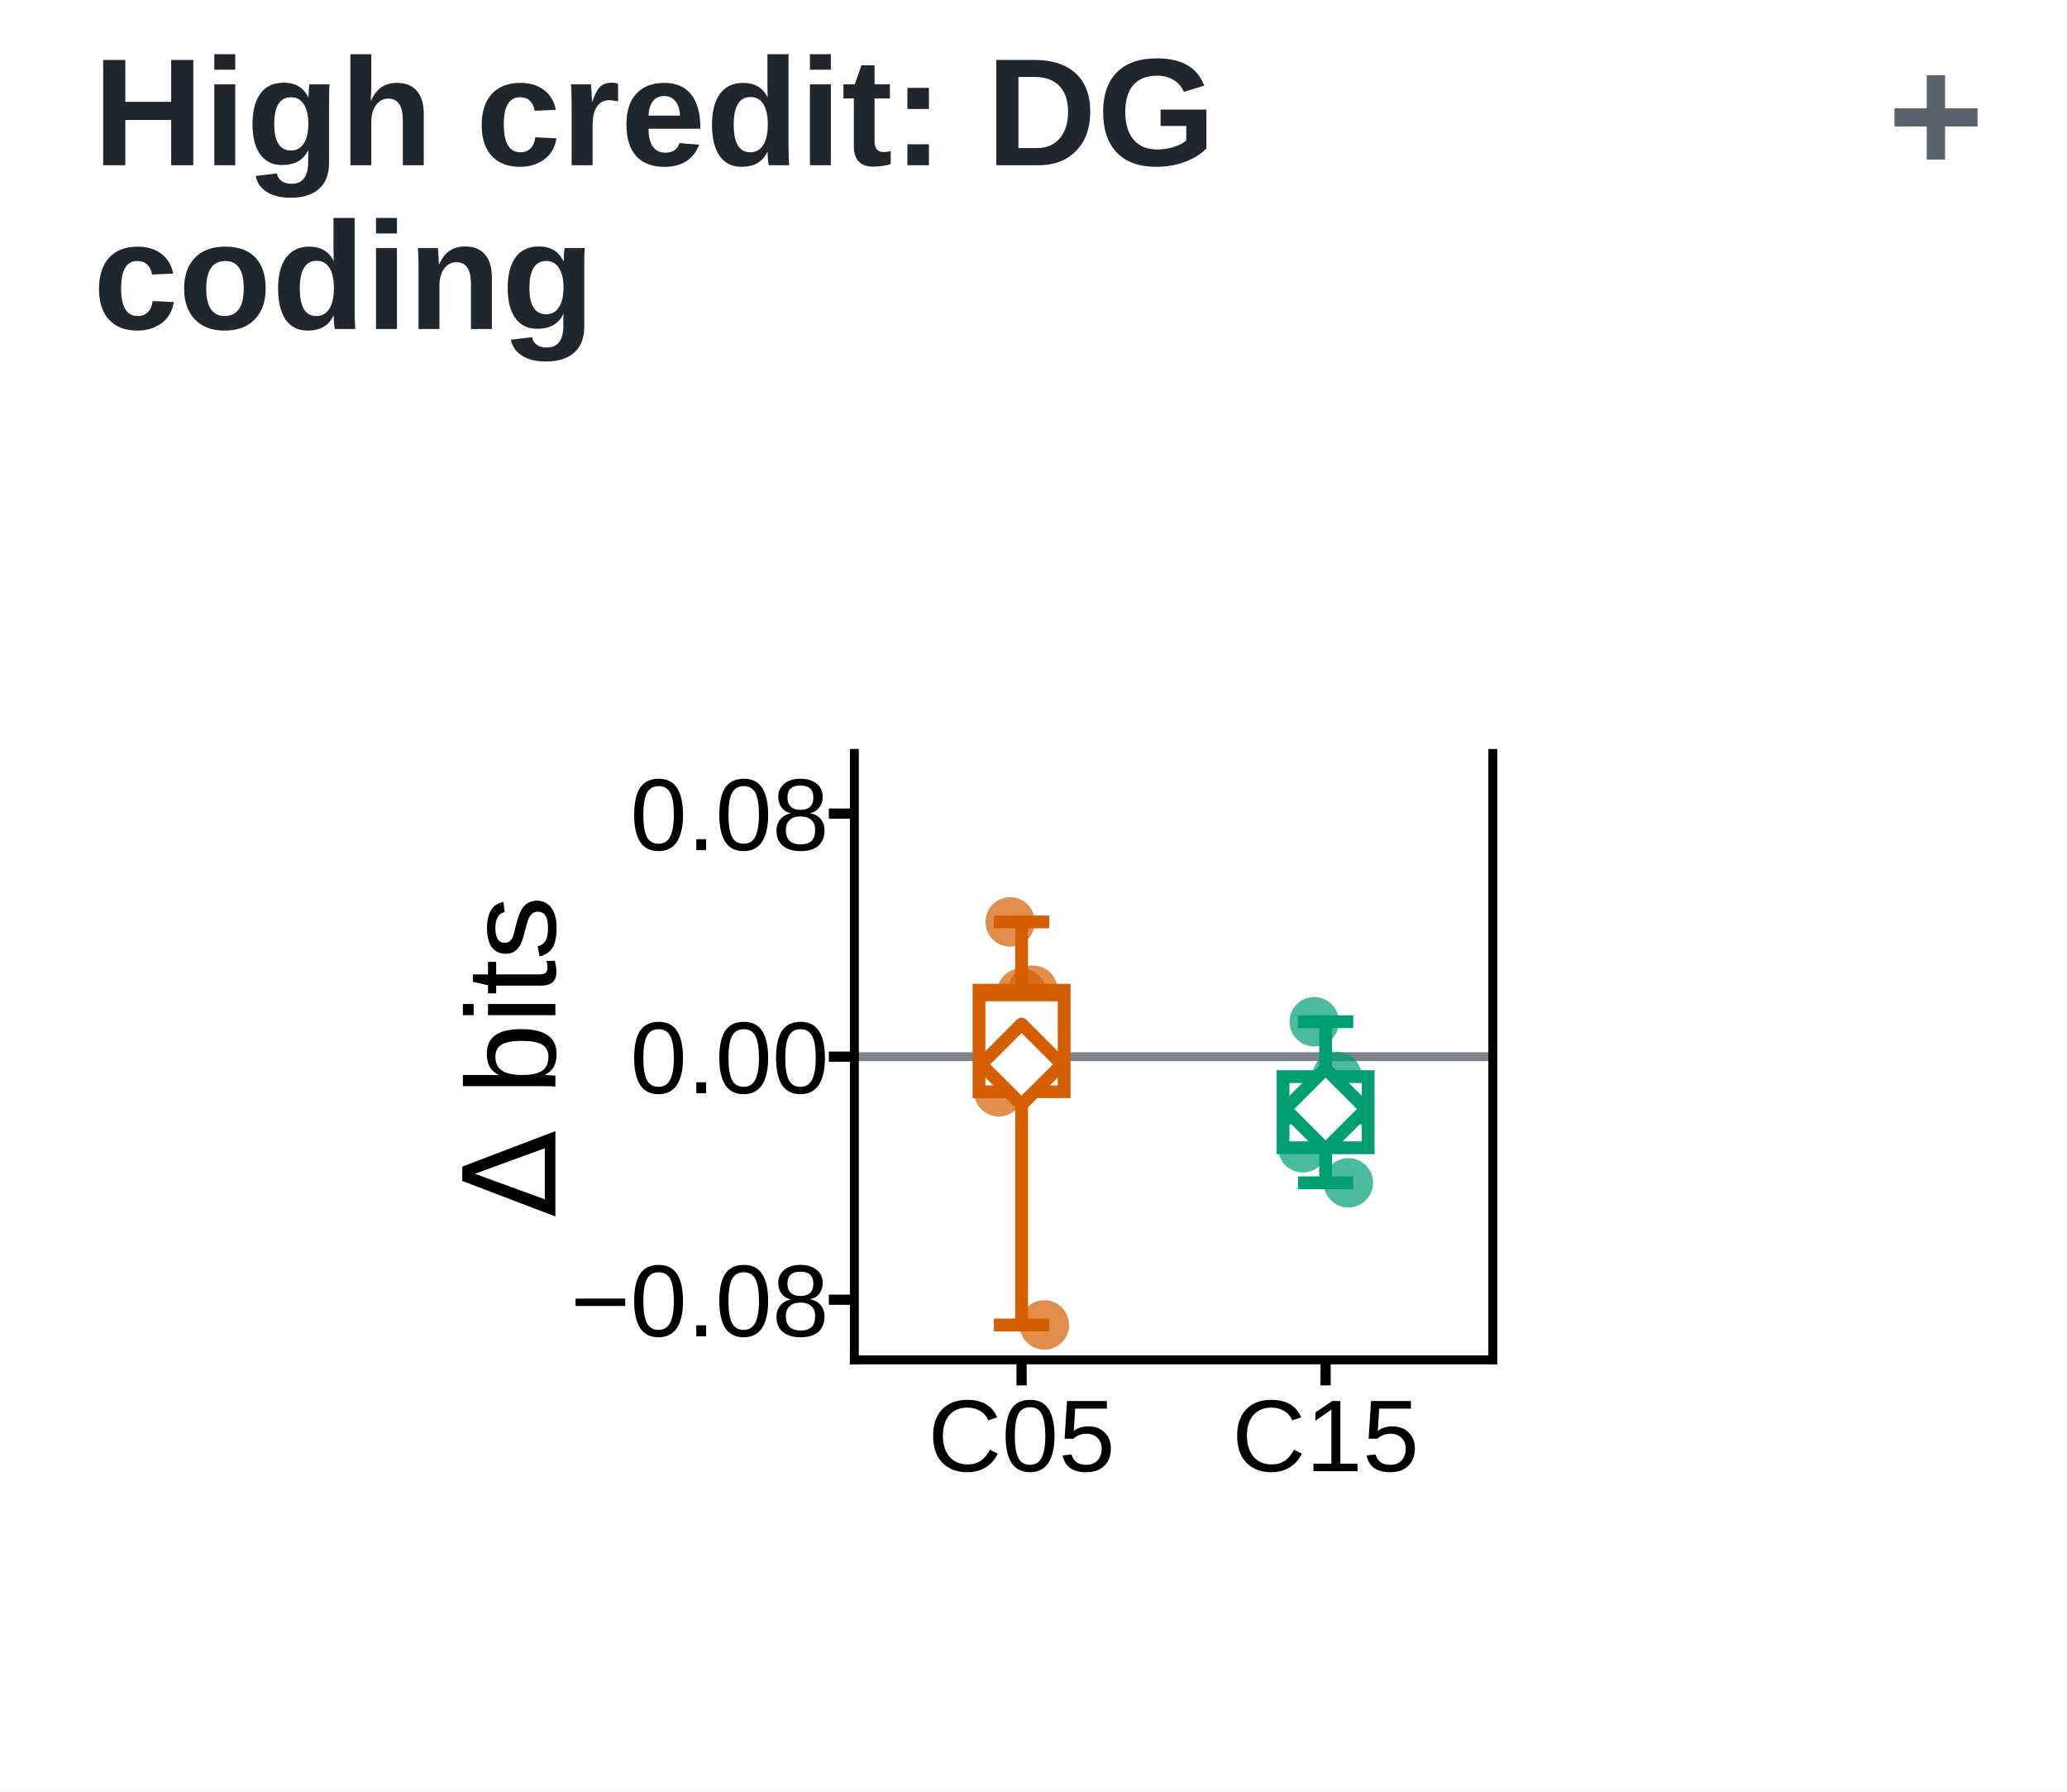
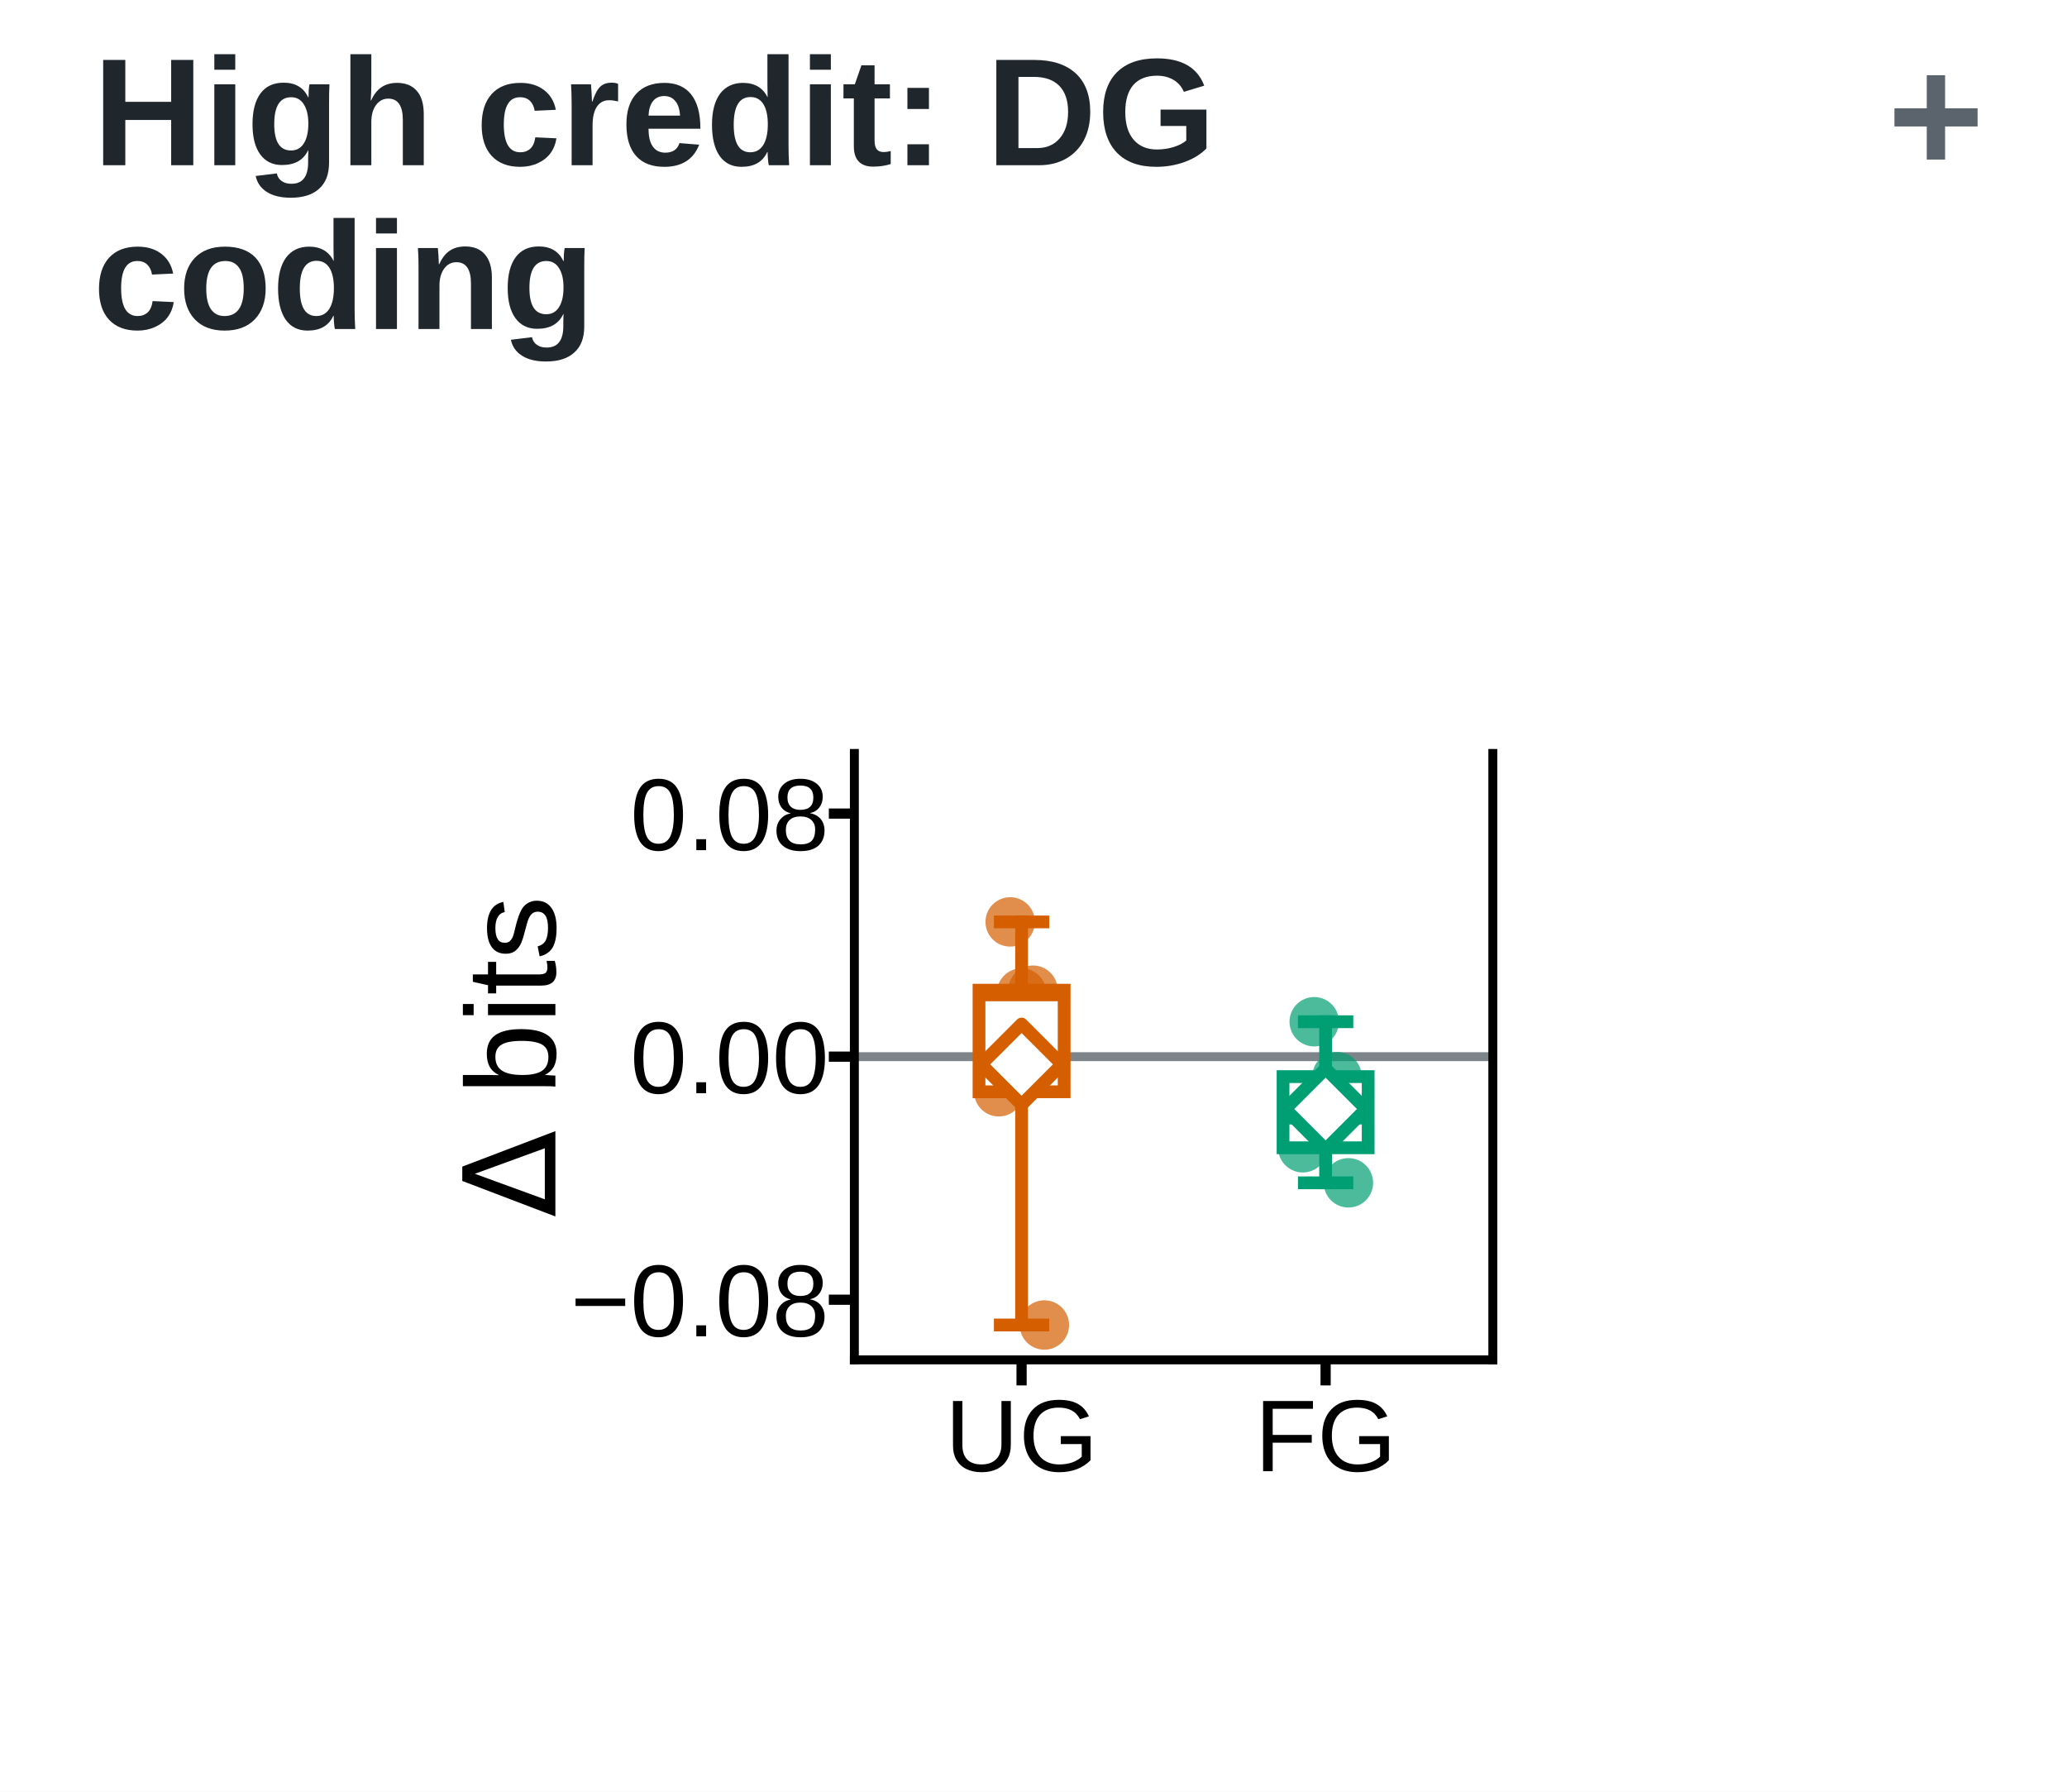
<svg xmlns="http://www.w3.org/2000/svg" xmlns:xlink="http://www.w3.org/1999/xlink" width="162pt" height="140.4pt" viewBox="0 0 162 140.4" version="1.1">
  <defs>
    <style type="text/css">*{stroke-linejoin: round; stroke-linecap: butt}</style>
  </defs>
  <g id="figure_1">
    <g id="patch_1">
      <path d="M 0 140.4 L 162 140.4 L 162 0 L 0 0 z " style="fill: #ffffff" />
    </g>
    <g id="axes_1">
      <g id="patch_2">
        <path d="M 66.96 106.56 L 117 106.56 L 117 59.04 L 66.96 59.04 z " style="fill: #ffffff" />
      </g>
      <g id="line2d_1">
        <path d="M 66.96 82.8 L 117 82.8 " clip-path="url(#pd6833d526d)" style="fill: none; stroke: #7d858a; stroke-width: 0.7; stroke-linecap: square" />
      </g>
      <g id="matplotlib.axis_1">
        <g id="xtick_1">
          <g id="line2d_2">
            <defs>
              <path id="mc2d365d704" d="M 0 0 L 0 2 " style="stroke: #000000; stroke-width: 0.8" />
            </defs>
            <g>
              <use xlink:href="#mc2d365d704" x="80.066" y="106.56" style="stroke: #000000; stroke-width: 0.8" />
            </g>
          </g>
          <g id="text_1">
-             <text style="font-size: 8px; font-family: 'Arial'; text-anchor: middle" x="80.066" y="115.286" transform="rotate(-0 80.06571 115.2862)">C05</text>
+             <text style="font-size: 8px; font-family: 'Arial'; text-anchor: middle" x="80.066" y="115.286" transform="rotate(-0 80.06571 115.2862)">UG</text>
          </g>
        </g>
        <g id="xtick_2">
          <g id="line2d_3">
            <g>
              <use xlink:href="#mc2d365d704" x="103.894" y="106.56" style="stroke: #000000; stroke-width: 0.8" />
            </g>
          </g>
          <g id="text_2">
-             <text style="font-size: 8px; font-family: 'Arial'; text-anchor: middle" x="103.894" y="115.286" transform="rotate(-0 103.8943 115.2862)">C15</text>
+             <text style="font-size: 8px; font-family: 'Arial'; text-anchor: middle" x="103.894" y="115.286" transform="rotate(-0 103.8943 115.2862)">FG</text>
          </g>
        </g>
      </g>
      <g id="matplotlib.axis_2">
        <g id="ytick_1">
          <g id="line2d_4">
            <defs>
              <path id="m09d0672d89" d="M 0 0 L -2 0 " style="stroke: #000000; stroke-width: 0.8" />
            </defs>
            <g>
              <use xlink:href="#m09d0672d89" x="66.96" y="101.846" style="stroke: #000000; stroke-width: 0.8" />
            </g>
          </g>
          <g id="text_3">
            <text style="font-size: 8px; font-family: 'Arial'; text-anchor: end" x="64.96" y="104.709" transform="rotate(-0 64.96 104.7089)">−0.08</text>
          </g>
        </g>
        <g id="ytick_2">
          <g id="line2d_5">
            <g>
              <use xlink:href="#m09d0672d89" x="66.96" y="82.8" style="stroke: #000000; stroke-width: 0.8" />
            </g>
          </g>
          <g id="text_4">
            <text style="font-size: 8px; font-family: 'Arial'; text-anchor: end" x="64.96" y="85.663" transform="rotate(-0 64.96 85.66312)">0.00</text>
          </g>
        </g>
        <g id="ytick_3">
          <g id="line2d_6">
            <g>
              <use xlink:href="#m09d0672d89" x="66.96" y="63.754" style="stroke: #000000; stroke-width: 0.8" />
            </g>
          </g>
          <g id="text_5">
            <text style="font-size: 8px; font-family: 'Arial'; text-anchor: end" x="64.96" y="66.617" transform="rotate(-0 64.96 66.61734)">0.08</text>
          </g>
        </g>
        <g id="text_6">
          <g transform="translate(44.23125 95.4) rotate(-90)">
            <text>
              <tspan x="0" y="-0.703" style="font-size: 10px; font-family: 'DejaVu Sans'">Δ</tspan>
              <tspan x="6.841" y="-0.703" style="font-size: 10px; font-family: 'Arial'"> </tspan>
              <tspan x="9.619" y="-0.703" style="font-size: 10px; font-family: 'Arial'">b</tspan>
              <tspan x="15.181" y="-0.703" style="font-size: 10px; font-family: 'Arial'">i</tspan>
              <tspan x="17.402" y="-0.703" style="font-size: 10px; font-family: 'Arial'">t</tspan>
              <tspan x="20.181" y="-0.703" style="font-size: 10px; font-family: 'Arial'">s</tspan>
            </text>
          </g>
        </g>
      </g>
      <g id="PathCollection_1">
        <defs>
          <path id="C0_0_11159d2e77" d="M 0 1.936 C 0.514 1.936 1.006 1.732 1.369 1.369 C 1.732 1.006 1.936 0.514 1.936 -0 C 1.936 -0.514 1.732 -1.006 1.369 -1.369 C 1.006 -1.732 0.514 -1.936 0 -1.936 C -0.514 -1.936 -1.006 -1.732 -1.369 -1.369 C -1.732 -1.006 -1.936 -0.514 -1.936 0 C -1.936 0.514 -1.732 1.006 -1.369 1.369 C -1.006 1.732 -0.514 1.936 0 1.936 z " />
        </defs>
        <g clip-path="url(#pd6833d526d)">
          <use xlink:href="#C0_0_11159d2e77" x="78.279" y="85.552" style="fill: #d55e00; fill-opacity: 0.7" />
        </g>
        <g clip-path="url(#pd6833d526d)">
          <use xlink:href="#C0_0_11159d2e77" x="79.172" y="72.241" style="fill: #d55e00; fill-opacity: 0.7" />
        </g>
        <g clip-path="url(#pd6833d526d)">
          <use xlink:href="#C0_0_11159d2e77" x="80.066" y="77.812" style="fill: #d55e00; fill-opacity: 0.7" />
        </g>
        <g clip-path="url(#pd6833d526d)">
          <use xlink:href="#C0_0_11159d2e77" x="80.959" y="77.591" style="fill: #d55e00; fill-opacity: 0.7" />
        </g>
        <g clip-path="url(#pd6833d526d)">
          <use xlink:href="#C0_0_11159d2e77" x="81.853" y="103.827" style="fill: #d55e00; fill-opacity: 0.7" />
        </g>
      </g>
      <g id="PathCollection_2">
        <defs>
          <path id="C1_0_11159d2e77" d="M 0 1.936 C 0.514 1.936 1.006 1.732 1.369 1.369 C 1.732 1.006 1.936 0.514 1.936 -0 C 1.936 -0.514 1.732 -1.006 1.369 -1.369 C 1.006 -1.732 0.514 -1.936 0 -1.936 C -0.514 -1.936 -1.006 -1.732 -1.369 -1.369 C -1.732 -1.006 -1.936 -0.514 -1.936 0 C -1.936 0.514 -1.732 1.006 -1.369 1.369 C -1.006 1.732 -0.514 1.936 0 1.936 z " />
        </defs>
        <g clip-path="url(#pd6833d526d)">
          <use xlink:href="#C1_0_11159d2e77" x="102.107" y="89.94" style="fill: #009e73; fill-opacity: 0.7" />
        </g>
        <g clip-path="url(#pd6833d526d)">
          <use xlink:href="#C1_0_11159d2e77" x="103.001" y="80.063" style="fill: #009e73; fill-opacity: 0.7" />
        </g>
        <g clip-path="url(#pd6833d526d)">
          <use xlink:href="#C1_0_11159d2e77" x="103.894" y="87.461" style="fill: #009e73; fill-opacity: 0.7" />
        </g>
        <g clip-path="url(#pd6833d526d)">
          <use xlink:href="#C1_0_11159d2e77" x="104.788" y="84.364" style="fill: #009e73; fill-opacity: 0.7" />
        </g>
        <g clip-path="url(#pd6833d526d)">
          <use xlink:href="#C1_0_11159d2e77" x="105.681" y="92.686" style="fill: #009e73; fill-opacity: 0.7" />
        </g>
      </g>
      <g id="patch_3">
        <path d="M 66.96 106.56 L 66.96 59.04 " style="fill: none; stroke: #000000; stroke-width: 0.7; stroke-linejoin: miter; stroke-linecap: square" />
      </g>
      <g id="patch_4">
        <path d="M 117 106.56 L 117 59.04 " style="fill: none; stroke: #000000; stroke-width: 0.7; stroke-linejoin: miter; stroke-linecap: square" />
      </g>
      <g id="patch_5">
        <path d="M 66.96 106.56 L 117 106.56 " style="fill: none; stroke: #000000; stroke-width: 0.7; stroke-linejoin: miter; stroke-linecap: square" />
      </g>
      <g id="patch_6">
        <path d="M 76.73 85.552 L 83.402 85.552 L 83.402 77.591 L 76.73 77.591 L 76.73 85.552 z " clip-path="url(#pd6833d526d)" style="fill: #ffffff; stroke: #d55e00; stroke-linejoin: miter" />
      </g>
      <g id="line2d_7">
        <path d="M 80.066 85.552 L 80.066 103.827 " clip-path="url(#pd6833d526d)" style="fill: none; stroke: #d55e00; stroke-linecap: square" />
      </g>
      <g id="line2d_8">
        <path d="M 80.066 77.591 L 80.066 72.241 " clip-path="url(#pd6833d526d)" style="fill: none; stroke: #d55e00; stroke-linecap: square" />
      </g>
      <g id="line2d_9">
        <path d="M 78.398 103.827 L 81.734 103.827 " clip-path="url(#pd6833d526d)" style="fill: none; stroke: #d55e00; stroke-linecap: square" />
      </g>
      <g id="line2d_10">
        <path d="M 78.398 72.241 L 81.734 72.241 " clip-path="url(#pd6833d526d)" style="fill: none; stroke: #d55e00; stroke-linecap: square" />
      </g>
      <g id="patch_7">
        <path d="M 100.558 89.94 L 107.23 89.94 L 107.23 84.364 L 100.558 84.364 L 100.558 89.94 z " clip-path="url(#pd6833d526d)" style="fill: #ffffff; stroke: #009e73; stroke-linejoin: miter" />
      </g>
      <g id="line2d_11">
        <path d="M 103.894 89.94 L 103.894 92.686 " clip-path="url(#pd6833d526d)" style="fill: none; stroke: #009e73; stroke-linecap: square" />
      </g>
      <g id="line2d_12">
        <path d="M 103.894 84.364 L 103.894 80.063 " clip-path="url(#pd6833d526d)" style="fill: none; stroke: #009e73; stroke-linecap: square" />
      </g>
      <g id="line2d_13">
        <path d="M 102.226 92.686 L 105.562 92.686 " clip-path="url(#pd6833d526d)" style="fill: none; stroke: #009e73; stroke-linecap: square" />
      </g>
      <g id="line2d_14">
        <path d="M 102.226 80.063 L 105.562 80.063 " clip-path="url(#pd6833d526d)" style="fill: none; stroke: #009e73; stroke-linecap: square" />
      </g>
      <g id="line2d_15">
        <path d="M 76.73 77.812 L 83.402 77.812 " clip-path="url(#pd6833d526d)" style="fill: none; stroke: #d55e00; stroke-width: 1.3" />
      </g>
      <g id="line2d_16">
        <path d="M 100.558 87.461 L 107.23 87.461 " clip-path="url(#pd6833d526d)" style="fill: none; stroke: #009e73; stroke-width: 1.3" />
      </g>
      <g id="PathCollection_3">
        <defs>
          <path id="m3b50feed07" d="M -0 3.162 L 3.162 0 L 0 -3.162 L -3.162 -0 z " style="stroke: #d55e00" />
        </defs>
        <g clip-path="url(#pd6833d526d)">
          <use xlink:href="#m3b50feed07" x="80.066" y="83.405" style="fill: #ffffff; stroke: #d55e00" />
        </g>
      </g>
      <g id="PathCollection_4">
        <defs>
          <path id="mcc90ada38e" d="M -0 3.162 L 3.162 0 L 0 -3.162 L -3.162 -0 z " style="stroke: #009e73" />
        </defs>
        <g clip-path="url(#pd6833d526d)">
          <use xlink:href="#mcc90ada38e" x="103.894" y="86.903" style="fill: #ffffff; stroke: #009e73" />
        </g>
      </g>
    </g>
    <g id="text_7">
      <text style="font-weight: 700; font-size: 12px; font-family: 'Arial'; fill: #20272c" transform="translate(7.29 12.94763)">High credit: DG</text>
      <text style="font-weight: 700; font-size: 12px; font-family: 'Arial'; fill: #20272c" transform="translate(7.29 25.7805)">coding</text>
    </g>
    <g id="text_8">
      <text style="font-weight: 700; font-size: 13px; font-family: 'Arial'; text-anchor: end; fill: #5b646c" x="155.52" y="13.517" transform="rotate(-0 155.52 13.51716)">+</text>
    </g>
  </g>
  <defs>
    <clipPath id="pd6833d526d">
      <rect x="66.96" y="59.04" width="50.04" height="47.52" />
    </clipPath>
  </defs>
</svg>
